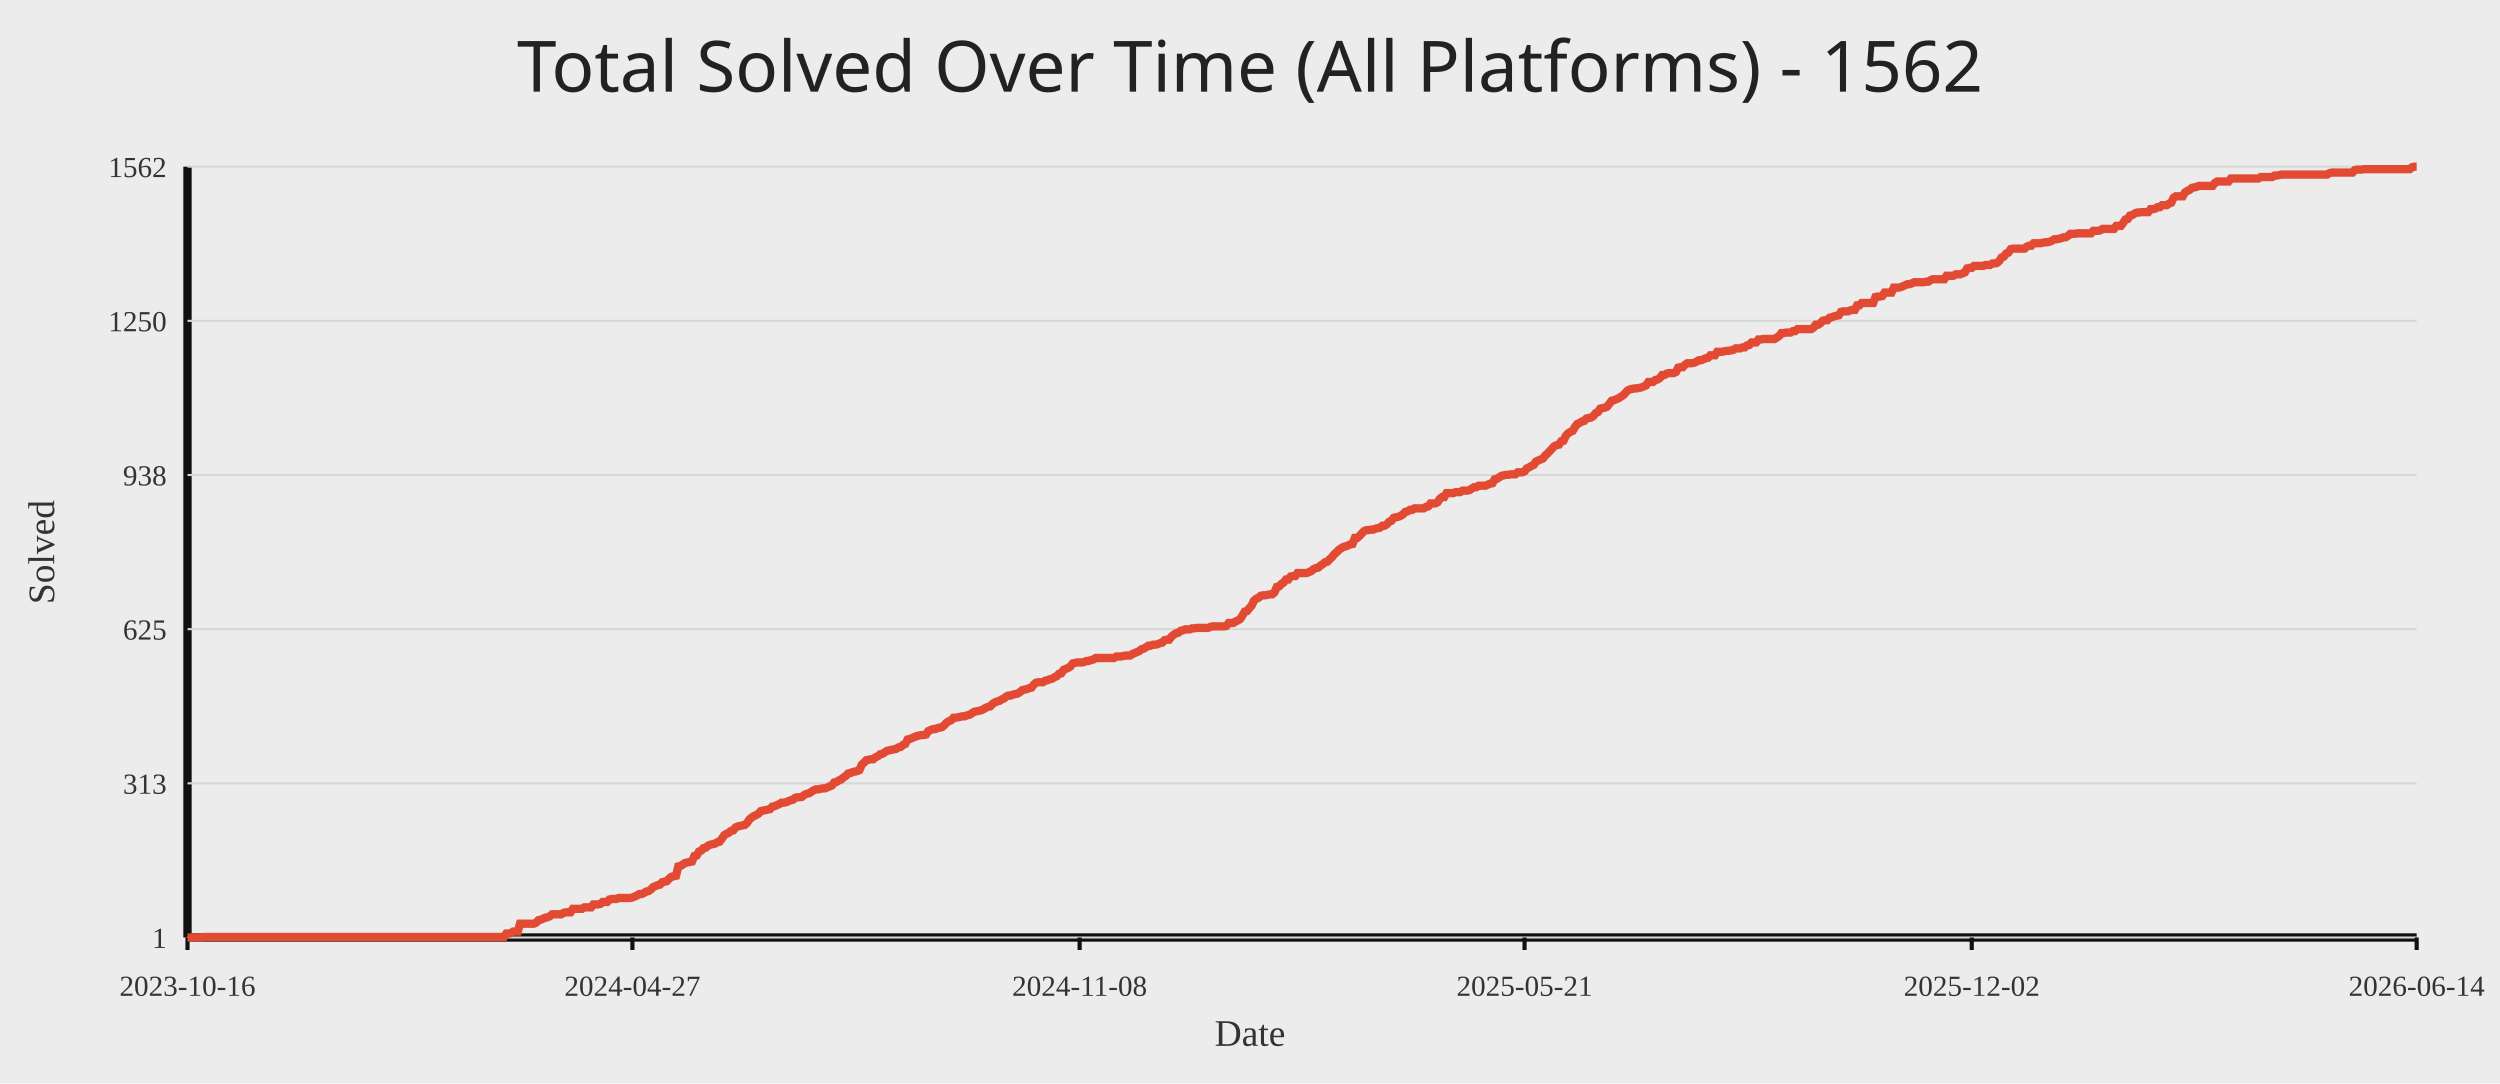
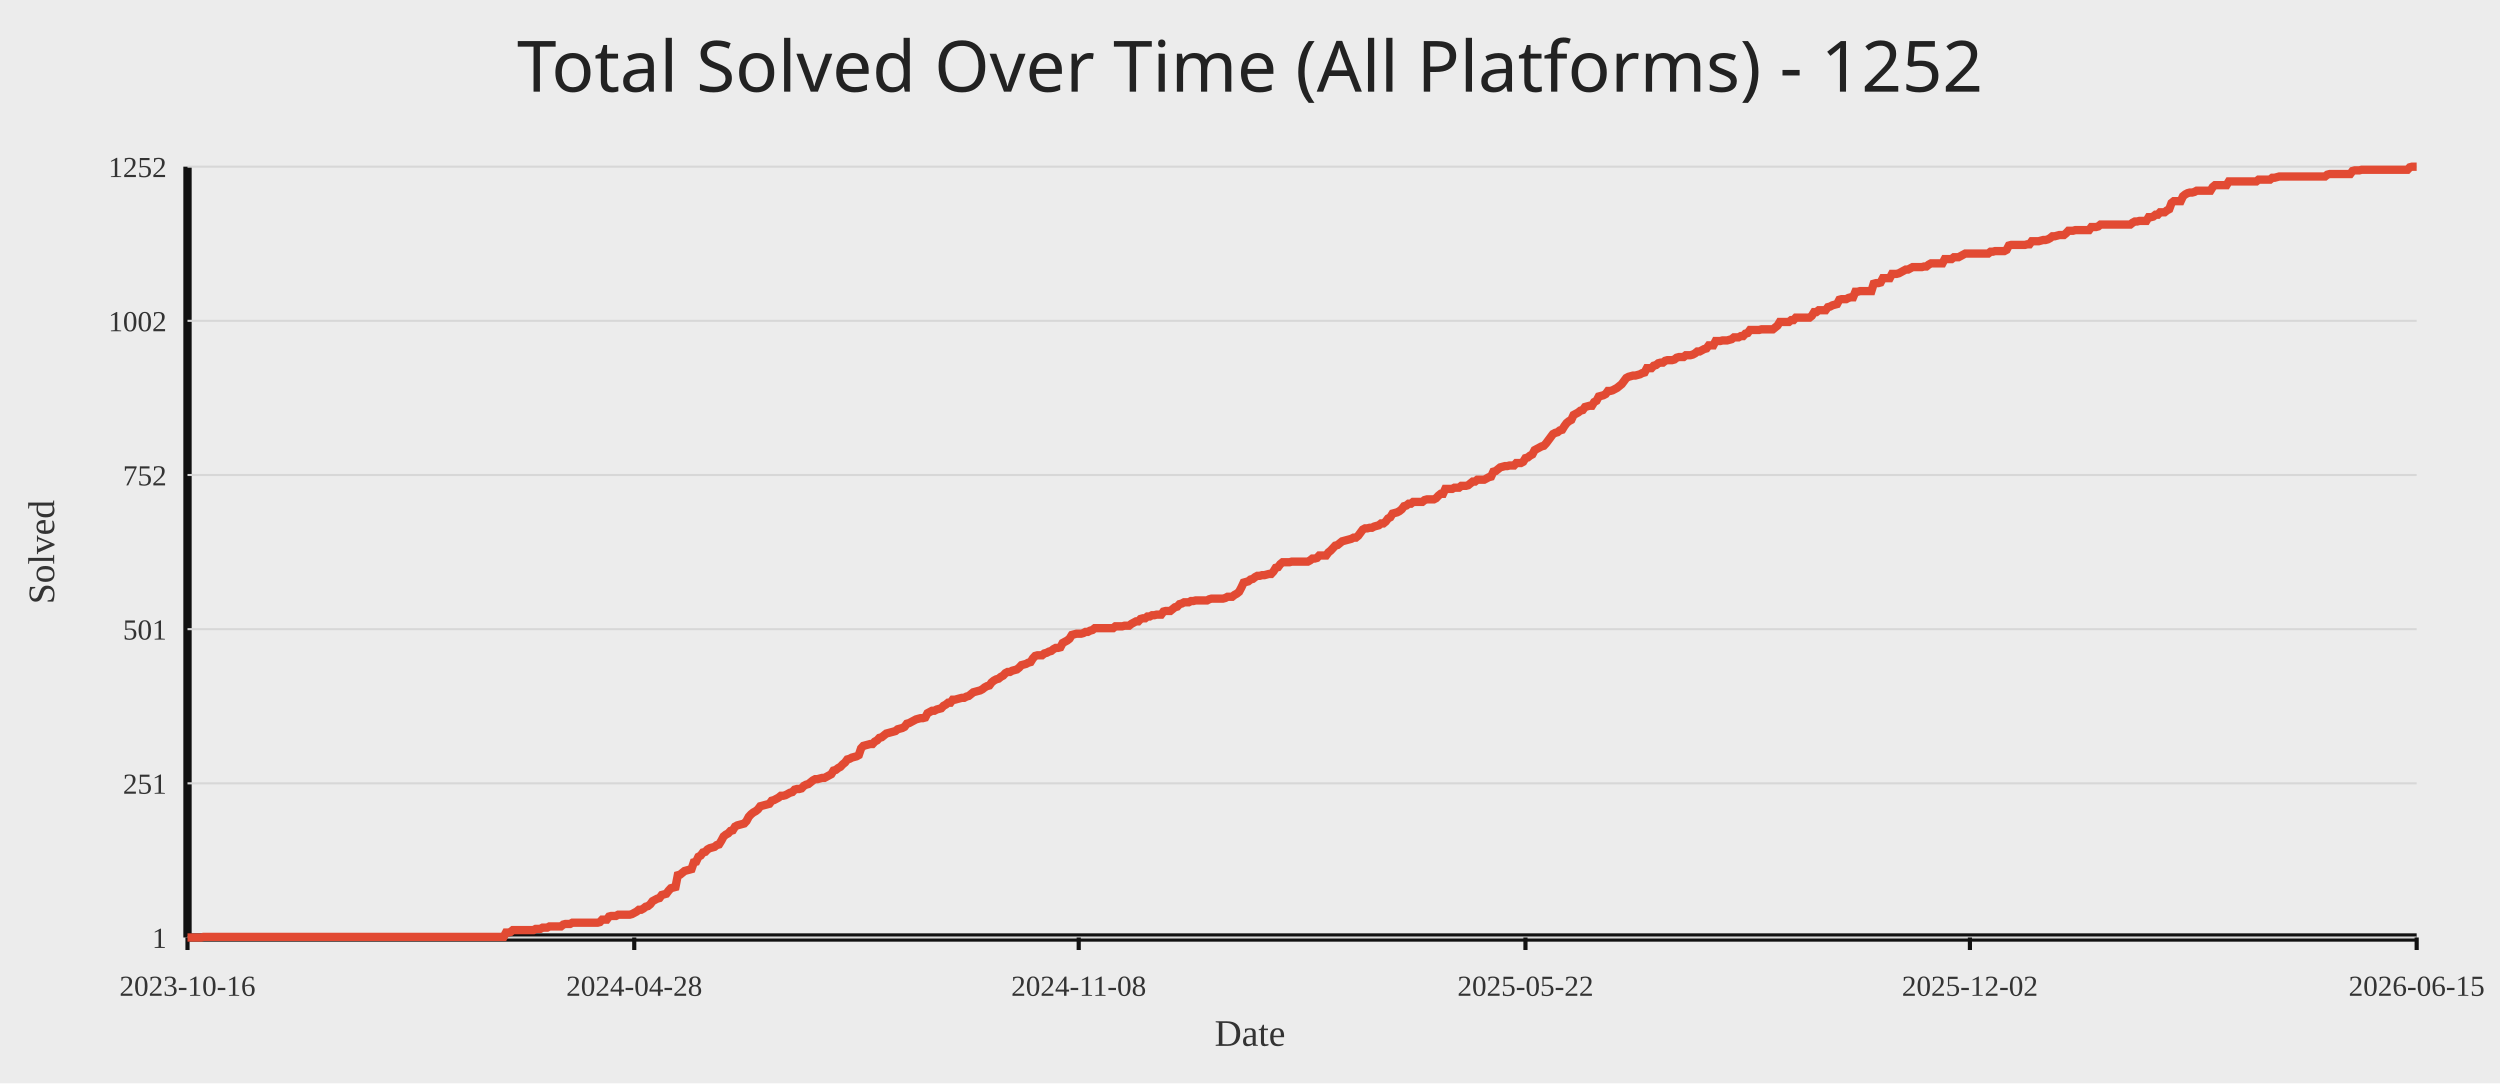
<svg xmlns="http://www.w3.org/2000/svg" width="1200" height="520">
  <rect width="100%" height="100%" fill="#ececec" />
-   <text x="50%" y="44" text-anchor="middle" fill="#222" font-size="34" font-family="Comic Sans MS, Segoe UI">Total Solved Over Time (All Platforms) - 1562</text>
+   <text x="50%" y="44" text-anchor="middle" fill="#222" font-size="34" font-family="Comic Sans MS, Segoe UI">Total Solved Over Time (All Platforms) - 1252</text>
  <line x1="90" y1="450" x2="1160" y2="450" stroke="#111" stroke-width="4" />
  <line x1="90" y1="80" x2="90" y2="450" stroke="#111" stroke-width="4" />
  <line x1="90" y1="450.00" x2="1160" y2="450.00" stroke="#d7d7d7" stroke-width="1" />
  <text x="80" y="455.00" text-anchor="end" fill="#333" font-size="14">1</text>
  <line x1="90" y1="376.00" x2="1160" y2="376.00" stroke="#d7d7d7" stroke-width="1" />
-   <text x="80" y="381.00" text-anchor="end" fill="#333" font-size="14">313</text>
+   <text x="80" y="381.00" text-anchor="end" fill="#333" font-size="14">251</text>
  <line x1="90" y1="302.00" x2="1160" y2="302.00" stroke="#d7d7d7" stroke-width="1" />
-   <text x="80" y="307.00" text-anchor="end" fill="#333" font-size="14">625</text>
+   <text x="80" y="307.00" text-anchor="end" fill="#333" font-size="14">501</text>
  <line x1="90" y1="228.00" x2="1160" y2="228.00" stroke="#d7d7d7" stroke-width="1" />
-   <text x="80" y="233.00" text-anchor="end" fill="#333" font-size="14">938</text>
+   <text x="80" y="233.00" text-anchor="end" fill="#333" font-size="14">752</text>
  <line x1="90" y1="154.00" x2="1160" y2="154.00" stroke="#d7d7d7" stroke-width="1" />
-   <text x="80" y="159.00" text-anchor="end" fill="#333" font-size="14">1250</text>
+   <text x="80" y="159.00" text-anchor="end" fill="#333" font-size="14">1002</text>
  <line x1="90" y1="80.00" x2="1160" y2="80.00" stroke="#d7d7d7" stroke-width="1" />
-   <text x="80" y="85.00" text-anchor="end" fill="#333" font-size="14">1562</text>
+   <text x="80" y="85.00" text-anchor="end" fill="#333" font-size="14">1252</text>
  <line x1="90.00" y1="450" x2="90.00" y2="456" stroke="#111" stroke-width="2" />
  <text x="90.00" y="478" text-anchor="middle" fill="#333" font-size="14">2023-10-16</text>
-   <line x1="303.56" y1="450" x2="303.56" y2="456" stroke="#111" stroke-width="2" />
-   <text x="303.56" y="478" text-anchor="middle" fill="#333" font-size="14">2024-04-27</text>
-   <line x1="518.22" y1="450" x2="518.22" y2="456" stroke="#111" stroke-width="2" />
-   <text x="518.22" y="478" text-anchor="middle" fill="#333" font-size="14">2024-11-08</text>
-   <line x1="731.78" y1="450" x2="731.78" y2="456" stroke="#111" stroke-width="2" />
-   <text x="731.78" y="478" text-anchor="middle" fill="#333" font-size="14">2025-05-21</text>
-   <line x1="946.44" y1="450" x2="946.44" y2="456" stroke="#111" stroke-width="2" />
-   <text x="946.44" y="478" text-anchor="middle" fill="#333" font-size="14">2025-12-02</text>
+   <line x1="304.44" y1="450" x2="304.44" y2="456" stroke="#111" stroke-width="2" />
+   <text x="304.44" y="478" text-anchor="middle" fill="#333" font-size="14">2024-04-28</text>
+   <line x1="517.78" y1="450" x2="517.78" y2="456" stroke="#111" stroke-width="2" />
+   <text x="517.78" y="478" text-anchor="middle" fill="#333" font-size="14">2024-11-08</text>
+   <line x1="732.22" y1="450" x2="732.22" y2="456" stroke="#111" stroke-width="2" />
+   <text x="732.22" y="478" text-anchor="middle" fill="#333" font-size="14">2025-05-22</text>
+   <line x1="945.56" y1="450" x2="945.56" y2="456" stroke="#111" stroke-width="2" />
+   <text x="945.56" y="478" text-anchor="middle" fill="#333" font-size="14">2025-12-02</text>
  <line x1="1160.00" y1="450" x2="1160.00" y2="456" stroke="#111" stroke-width="2" />
-   <text x="1160.00" y="478" text-anchor="middle" fill="#333" font-size="14">2026-06-14</text>
-   <polyline fill="none" stroke="#e24a33" stroke-width="4" points="90.00,450.00 91.10,450.00 92.20,450.00 93.30,450.00 94.40,450.00 95.50,450.00 96.60,450.00 97.71,449.76 98.81,449.76 99.91,449.76 101.01,449.76 102.11,449.76 103.21,449.76 104.31,449.76 105.41,449.76 106.51,449.76 107.61,449.76 108.71,449.76 109.81,449.76 110.92,449.76 112.02,449.76 113.12,449.76 114.22,449.76 115.32,449.76 116.42,449.76 117.52,449.76 118.62,449.76 119.72,449.76 120.82,449.76 121.92,449.76 123.02,449.76 124.13,449.76 125.23,449.76 126.33,449.76 127.43,449.76 128.53,449.76 129.63,449.76 130.73,449.76 131.83,449.76 132.93,449.76 134.03,449.76 135.13,449.76 136.23,449.76 137.34,449.76 138.44,449.76 139.54,449.76 140.64,449.76 141.74,449.76 142.84,449.76 143.94,449.76 145.04,449.76 146.14,449.76 147.24,449.76 148.34,449.76 149.44,449.76 150.55,449.76 151.65,449.76 152.75,449.76 153.85,449.76 154.95,449.76 156.05,449.76 157.15,449.76 158.25,449.76 159.35,449.76 160.45,449.76 161.55,449.76 162.65,449.76 163.76,449.76 164.86,449.76 165.96,449.76 167.06,449.76 168.16,449.76 169.26,449.76 170.36,449.76 171.46,449.76 172.56,449.76 173.66,449.76 174.76,449.76 175.86,449.76 176.97,449.76 178.07,449.76 179.17,449.76 180.27,449.76 181.37,449.76 182.47,449.76 183.57,449.76 184.67,449.76 185.77,449.76 186.87,449.76 187.97,449.76 189.07,449.76 190.17,449.76 191.28,449.76 192.38,449.76 193.48,449.76 194.58,449.76 195.68,449.76 196.78,449.76 197.88,449.76 198.98,449.76 200.08,449.76 201.18,449.76 202.28,449.76 203.38,449.76 204.49,449.76 205.59,449.76 206.69,449.76 207.79,449.76 208.89,449.76 209.99,449.76 211.09,449.76 212.19,449.76 213.29,449.76 214.39,449.76 215.49,449.76 216.59,449.76 217.70,449.76 218.80,449.76 219.90,449.76 221.00,449.76 222.10,449.76 223.20,449.76 224.30,449.76 225.40,449.76 226.50,449.76 227.60,449.76 228.70,449.76 229.80,449.76 230.91,449.76 232.01,449.76 233.11,449.76 234.21,449.76 235.31,449.76 236.41,449.76 237.51,449.76 238.61,449.76 239.71,449.76 240.81,449.76 241.91,449.76 243.01,448.10 244.12,448.10 245.22,447.87 246.32,447.16 247.42,447.16 248.52,447.16 249.62,443.36 250.72,443.36 251.82,443.36 252.92,443.36 254.02,443.36 255.12,443.36 256.22,443.36 257.33,442.89 258.43,441.70 259.53,441.47 260.63,440.99 261.73,440.52 262.83,440.28 263.93,439.81 265.03,438.86 266.13,438.86 267.23,438.86 268.33,438.86 269.43,438.86 270.53,438.15 271.64,437.91 272.74,437.91 273.84,437.91 274.94,436.25 276.04,436.25 277.14,436.25 278.24,436.25 279.34,436.25 280.44,435.54 281.54,435.54 282.64,435.54 283.74,435.54 284.85,434.12 285.95,434.12 287.05,434.12 288.15,433.88 289.25,432.93 290.35,432.93 291.45,432.93 292.55,431.75 293.65,431.51 294.75,431.51 295.85,431.51 296.95,431.04 298.06,431.04 299.16,431.04 300.26,431.04 301.36,431.04 302.46,431.04 303.56,430.80 304.66,430.33 305.76,429.85 306.86,429.14 307.96,429.14 309.06,428.67 310.16,427.96 311.27,427.72 312.37,427.01 313.47,425.82 314.57,425.35 315.67,424.88 316.77,424.64 317.87,423.45 318.97,423.22 320.07,422.98 321.17,421.79 322.27,420.85 323.37,420.61 324.48,420.37 325.58,415.87 326.68,415.63 327.78,414.92 328.88,414.21 329.98,413.97 331.08,413.73 332.18,413.50 333.28,410.89 334.38,410.65 335.48,408.76 336.58,408.28 337.69,407.10 338.79,406.86 339.89,405.91 340.99,405.44 342.09,405.20 343.19,404.96 344.29,404.25 345.39,404.02 346.49,402.59 347.59,400.94 348.69,400.22 349.79,399.75 350.90,398.80 352.00,398.57 353.10,397.14 354.20,396.67 355.30,396.43 356.40,396.19 357.50,395.96 358.60,395.01 359.70,393.35 360.80,392.40 361.90,391.69 363.00,391.22 364.10,390.51 365.21,389.32 366.31,389.08 367.41,388.85 368.51,388.61 369.61,388.37 370.71,387.19 371.81,386.95 372.91,386.48 374.01,386.00 375.11,385.29 376.21,385.29 377.31,385.05 378.42,384.58 379.52,384.11 380.62,383.87 381.72,382.92 382.82,382.68 383.92,382.68 385.02,382.45 386.12,381.50 387.22,381.02 388.32,380.79 389.42,380.08 390.52,379.37 391.63,378.89 392.73,378.89 393.83,378.65 394.93,378.42 396.03,378.42 397.13,377.94 398.23,377.47 399.33,377.00 400.43,375.57 401.53,375.34 402.63,374.63 403.73,374.15 404.84,373.20 405.94,372.49 407.04,371.31 408.14,371.07 409.24,370.60 410.34,370.36 411.44,370.12 412.54,369.65 413.64,367.04 414.74,366.09 415.84,364.91 416.94,364.67 418.05,364.43 419.15,364.43 420.25,363.48 421.35,363.01 422.45,362.06 423.55,361.83 424.65,361.11 425.75,360.40 426.85,360.17 427.95,359.93 429.05,359.69 430.15,359.46 431.26,358.74 432.36,358.51 433.46,357.56 434.56,357.09 435.66,354.95 436.76,354.71 437.86,354.24 438.96,353.77 440.06,353.29 441.16,353.06 442.26,352.82 443.36,352.82 444.47,352.58 445.57,350.92 446.67,350.45 447.77,349.97 448.87,349.97 449.97,349.50 451.07,349.26 452.17,349.03 453.27,348.08 454.37,346.89 455.47,346.18 456.57,345.71 457.67,344.52 458.78,344.52 459.88,344.29 460.98,344.05 462.08,343.81 463.18,343.81 464.28,343.34 465.38,343.10 466.48,342.39 467.58,341.68 468.68,341.44 469.78,341.20 470.88,340.97 471.99,340.49 473.09,339.78 474.19,339.31 475.29,339.07 476.39,337.89 477.49,337.17 478.59,336.70 479.69,336.46 480.79,335.75 481.89,335.28 482.99,334.33 484.09,333.86 485.20,333.86 486.30,333.38 487.40,333.15 488.50,332.91 489.60,332.20 490.70,331.25 491.80,331.01 492.90,330.78 494.00,330.30 495.10,330.06 496.20,328.64 497.30,327.69 498.41,327.46 499.51,327.46 500.61,327.46 501.71,326.75 502.81,326.51 503.91,326.03 505.01,325.80 506.11,325.09 507.21,324.61 508.31,323.43 509.41,323.19 510.51,321.53 511.62,321.06 512.72,320.58 513.82,319.87 514.92,318.45 516.02,318.21 517.12,317.98 518.22,317.98 519.32,317.98 520.42,317.74 521.52,317.26 522.62,317.26 523.72,316.79 524.83,316.55 525.93,315.84 527.03,315.84 528.13,315.84 529.23,315.84 530.33,315.84 531.43,315.84 532.53,315.84 533.63,315.84 534.73,315.84 535.83,315.13 536.93,315.13 538.03,315.13 539.14,314.89 540.24,314.66 541.34,314.66 542.44,314.66 543.54,313.95 544.64,313.47 545.74,313.00 546.84,312.52 547.94,311.58 549.04,311.34 550.14,310.63 551.24,309.92 552.35,309.92 553.45,309.44 554.55,309.44 555.65,309.21 556.75,308.73 557.85,308.49 558.95,307.31 560.05,307.07 561.15,307.07 562.25,305.65 563.35,304.70 564.45,303.99 565.56,303.75 566.66,302.81 567.76,302.57 568.86,302.09 569.96,302.09 571.06,302.09 572.16,301.62 573.26,301.62 574.36,301.38 575.46,301.38 576.56,301.38 577.66,301.38 578.77,301.38 579.87,301.38 580.97,300.91 582.07,300.67 583.17,300.67 584.27,300.67 585.37,300.67 586.47,300.67 587.57,300.67 588.67,300.44 589.77,299.01 590.87,299.01 591.98,299.01 593.08,298.30 594.18,297.83 595.28,297.12 596.38,295.46 597.48,293.56 598.58,293.32 599.68,291.90 600.78,290.72 601.88,288.35 602.98,287.40 604.08,286.93 605.19,285.98 606.29,285.74 607.39,285.74 608.49,285.50 609.59,285.27 610.69,285.27 611.79,284.32 612.89,281.71 613.99,281.47 615.09,280.29 616.19,279.58 617.29,278.16 618.40,278.16 619.50,276.73 620.60,276.50 621.70,276.50 622.80,275.07 623.90,275.07 625.00,275.07 626.10,275.07 627.20,275.07 628.30,274.60 629.40,274.13 630.50,273.18 631.60,272.70 632.71,272.47 633.81,271.52 634.91,270.81 636.01,269.86 637.11,269.62 638.21,268.44 639.31,267.49 640.41,266.07 641.51,265.12 642.61,263.93 643.71,263.22 644.81,262.51 645.92,262.27 647.02,261.80 648.12,261.33 649.22,261.09 650.32,258.24 651.42,258.24 652.52,257.30 653.62,256.11 654.72,254.93 655.82,254.45 656.92,254.45 658.02,254.22 659.13,254.22 660.23,253.74 661.33,253.50 662.43,253.27 663.53,252.32 664.63,252.32 665.73,251.61 666.83,250.42 667.93,249.95 669.03,248.53 670.13,248.29 671.23,248.05 672.34,247.58 673.44,246.87 674.54,245.68 675.64,245.45 676.74,244.73 677.84,244.73 678.94,244.02 680.04,244.02 681.14,244.02 682.24,244.02 683.34,244.02 684.44,243.31 685.55,243.07 686.65,241.65 687.75,241.65 688.85,241.65 689.95,241.18 691.05,239.52 692.15,238.57 693.25,238.57 694.35,236.68 695.45,236.68 696.55,236.68 697.65,236.68 698.76,236.20 699.86,236.20 700.96,236.20 702.06,235.49 703.16,235.49 704.26,235.49 705.36,235.25 706.46,234.54 707.56,233.83 708.66,233.83 709.76,233.12 710.86,233.12 711.97,233.12 713.07,233.12 714.17,232.65 715.27,232.17 716.37,231.93 717.47,230.04 718.57,229.80 719.67,229.09 720.77,228.38 721.87,228.14 722.97,227.91 724.07,227.91 725.17,227.67 726.28,227.67 727.38,227.67 728.48,226.72 729.58,226.72 730.68,226.72 731.78,226.25 732.88,224.82 733.98,224.35 735.08,223.64 736.18,223.16 737.28,221.51 738.38,221.03 739.49,220.56 740.59,220.08 741.69,218.66 742.79,217.71 743.89,216.53 744.99,215.34 746.09,214.16 747.19,213.68 748.29,213.45 749.39,211.79 750.49,211.55 751.59,209.18 752.70,207.99 753.80,207.28 754.90,206.81 756.00,204.91 757.10,203.49 758.20,203.02 759.30,202.31 760.40,202.07 761.50,200.88 762.60,200.65 763.70,200.41 764.80,199.70 765.91,198.28 767.01,197.80 768.11,196.14 769.21,195.91 770.31,195.67 771.41,195.20 772.51,193.77 773.61,192.35 774.71,192.11 775.81,191.64 776.91,191.17 778.01,190.45 779.12,189.74 780.22,188.56 781.32,187.37 782.42,186.90 783.52,186.66 784.62,186.43 785.72,186.43 786.82,186.19 787.92,185.95 789.02,185.48 790.12,185.00 791.22,183.34 792.33,183.34 793.43,183.34 794.53,182.40 795.63,182.16 796.73,181.45 797.83,180.03 798.93,180.03 800.03,179.31 801.13,179.08 802.23,179.08 803.33,179.08 804.43,178.60 805.53,176.47 806.64,176.23 807.74,176.23 808.84,175.05 809.94,174.34 811.04,174.34 812.14,174.34 813.24,174.10 814.34,173.63 815.44,172.91 816.54,172.91 817.64,172.44 818.74,171.97 819.85,171.73 820.95,170.54 822.05,170.54 823.15,170.54 824.25,168.89 825.35,168.89 826.45,168.89 827.55,168.65 828.65,168.41 829.75,168.41 830.85,168.17 831.95,167.94 833.06,167.23 834.16,167.23 835.26,167.23 836.36,166.75 837.46,166.75 838.56,165.80 839.66,165.57 840.76,164.38 841.86,164.38 842.96,164.38 844.06,162.96 845.16,162.96 846.27,162.72 847.37,162.72 848.47,162.72 849.57,162.72 850.67,162.72 851.77,162.72 852.87,162.01 853.97,161.30 855.07,159.88 856.17,159.88 857.27,159.64 858.37,159.64 859.48,159.64 860.58,158.93 861.68,158.93 862.78,157.98 863.88,157.98 864.98,157.98 866.08,157.98 867.18,157.98 868.28,157.98 869.38,157.98 870.48,157.27 871.58,155.85 872.69,155.85 873.79,155.14 874.89,153.95 875.99,153.72 877.09,153.72 878.19,152.53 879.29,152.29 880.39,151.82 881.49,151.58 882.59,151.35 883.69,149.69 884.79,149.45 885.90,149.45 887.00,149.45 888.10,148.98 889.20,148.74 890.30,148.74 891.40,146.60 892.50,146.60 893.60,145.42 894.70,145.42 895.80,145.42 896.90,145.42 898.00,145.42 899.10,145.42 900.21,142.58 901.31,142.34 902.41,142.34 903.51,142.10 904.61,140.44 905.71,140.44 906.81,140.44 907.91,140.44 909.01,138.07 910.11,138.07 911.21,138.07 912.31,137.83 913.42,137.36 914.52,136.89 915.62,136.41 916.72,136.41 917.82,135.94 918.92,135.46 920.02,135.46 921.12,135.46 922.22,135.46 923.32,135.46 924.42,135.23 925.52,135.23 926.63,134.52 927.73,134.04 928.83,134.04 929.93,134.04 931.03,134.04 932.13,134.04 933.23,134.04 934.33,132.38 935.43,132.38 936.53,132.38 937.63,132.38 938.73,131.67 939.84,131.67 940.94,131.67 942.04,131.20 943.14,130.72 944.24,128.83 945.34,128.59 946.44,128.59 947.54,127.64 948.64,127.64 949.74,127.64 950.84,127.64 951.94,127.64 953.05,127.17 954.15,127.17 955.25,127.17 956.35,126.46 957.45,126.46 958.55,126.22 959.65,125.27 960.75,123.61 961.85,123.14 962.95,121.72 964.05,121.24 965.15,119.58 966.26,119.35 967.36,119.35 968.46,119.35 969.56,119.35 970.66,119.35 971.76,119.35 972.86,118.40 973.96,117.92 975.06,117.92 976.16,116.74 977.26,116.74 978.36,116.74 979.47,116.74 980.57,116.50 981.67,116.27 982.77,116.27 983.87,116.03 984.97,115.55 986.07,114.84 987.17,114.84 988.27,114.61 989.37,114.37 990.47,113.89 991.57,113.89 992.67,113.18 993.78,112.24 994.88,112.24 995.98,112.24 997.08,112.00 998.18,112.00 999.28,112.00 1000.38,112.00 1001.48,112.00 1002.58,112.00 1003.68,112.00 1004.78,110.81 1005.88,110.81 1006.99,110.81 1008.09,110.58 1009.19,109.87 1010.29,109.87 1011.39,109.87 1012.49,109.87 1013.59,109.87 1014.69,109.87 1015.79,108.44 1016.89,108.44 1017.99,108.44 1019.09,107.02 1020.20,105.36 1021.30,105.12 1022.40,103.47 1023.50,103.23 1024.60,102.52 1025.70,102.04 1026.80,102.04 1027.90,101.81 1029.00,101.81 1030.10,101.81 1031.20,101.81 1032.30,100.38 1033.41,100.38 1034.51,100.15 1035.61,99.44 1036.71,99.44 1037.81,98.49 1038.91,98.49 1040.01,98.49 1041.11,97.78 1042.21,97.30 1043.31,94.93 1044.41,94.22 1045.51,94.22 1046.62,94.22 1047.72,94.22 1048.82,92.33 1049.92,91.61 1051.02,91.14 1052.12,90.19 1053.22,89.96 1054.32,89.72 1055.42,89.24 1056.52,89.24 1057.62,89.24 1058.72,89.24 1059.83,89.24 1060.93,89.24 1062.03,89.24 1063.13,87.82 1064.23,87.11 1065.33,87.11 1066.43,87.11 1067.53,87.11 1068.63,87.11 1069.73,87.11 1070.83,85.69 1071.93,85.69 1073.03,85.69 1074.14,85.69 1075.24,85.69 1076.34,85.69 1077.44,85.69 1078.54,85.69 1079.64,85.69 1080.74,85.69 1081.84,85.69 1082.94,85.69 1084.04,85.69 1085.14,84.98 1086.24,84.98 1087.35,84.98 1088.45,84.98 1089.55,84.98 1090.65,84.98 1091.75,84.27 1092.85,84.27 1093.95,84.03 1095.05,83.79 1096.15,83.79 1097.25,83.79 1098.35,83.79 1099.45,83.79 1100.56,83.79 1101.66,83.79 1102.76,83.79 1103.86,83.79 1104.96,83.79 1106.06,83.79 1107.16,83.79 1108.26,83.79 1109.36,83.79 1110.46,83.79 1111.56,83.79 1112.66,83.79 1113.77,83.79 1114.87,83.79 1115.97,83.79 1117.07,83.79 1118.17,83.08 1119.27,82.84 1120.37,82.84 1121.47,82.84 1122.57,82.84 1123.67,82.84 1124.77,82.84 1125.87,82.84 1126.98,82.84 1128.08,82.84 1129.18,82.84 1130.28,81.66 1131.38,81.42 1132.48,81.42 1133.58,81.42 1134.68,81.19 1135.78,81.19 1136.88,81.19 1137.98,81.19 1139.08,81.19 1140.19,81.19 1141.29,81.19 1142.39,81.19 1143.49,81.19 1144.59,81.19 1145.69,81.19 1146.79,81.19 1147.89,81.19 1148.99,81.19 1150.09,81.19 1151.19,81.19 1152.29,81.19 1153.40,81.19 1154.50,81.19 1155.60,81.19 1156.70,81.19 1157.80,80.24 1158.90,80.00 1160.00,80.00" />
+   <text x="1160.00" y="478" text-anchor="middle" fill="#333" font-size="14">2026-06-15</text>
+   <polyline fill="none" stroke="#e24a33" stroke-width="4" points="90.00,450.00 91.10,450.00 92.20,450.00 93.30,450.00 94.40,450.00 95.50,450.00 96.60,450.00 97.70,449.70 98.80,449.70 99.90,449.70 101.00,449.70 102.10,449.70 103.20,449.70 104.30,449.70 105.40,449.70 106.50,449.70 107.60,449.70 108.69,449.70 109.79,449.70 110.89,449.70 111.99,449.70 113.09,449.70 114.19,449.70 115.29,449.70 116.39,449.70 117.49,449.70 118.59,449.70 119.69,449.70 120.79,449.70 121.89,449.70 122.99,449.70 124.09,449.70 125.19,449.70 126.29,449.70 127.39,449.70 128.49,449.70 129.59,449.70 130.69,449.70 131.79,449.70 132.89,449.70 133.99,449.70 135.09,449.70 136.19,449.70 137.29,449.70 138.39,449.70 139.49,449.70 140.59,449.70 141.69,449.70 142.79,449.70 143.88,449.70 144.98,449.70 146.08,449.70 147.18,449.70 148.28,449.70 149.38,449.70 150.48,449.70 151.58,449.70 152.68,449.70 153.78,449.70 154.88,449.70 155.98,449.70 157.08,449.70 158.18,449.70 159.28,449.70 160.38,449.70 161.48,449.70 162.58,449.70 163.68,449.70 164.78,449.70 165.88,449.70 166.98,449.70 168.08,449.70 169.18,449.70 170.28,449.70 171.38,449.70 172.48,449.70 173.58,449.70 174.68,449.70 175.78,449.70 176.88,449.70 177.98,449.70 179.08,449.70 180.17,449.70 181.27,449.70 182.37,449.70 183.47,449.70 184.57,449.70 185.67,449.70 186.77,449.70 187.87,449.70 188.97,449.70 190.07,449.70 191.17,449.70 192.27,449.70 193.37,449.70 194.47,449.70 195.57,449.70 196.67,449.70 197.77,449.70 198.87,449.70 199.97,449.70 201.07,449.70 202.17,449.70 203.27,449.70 204.37,449.70 205.47,449.70 206.57,449.70 207.67,449.70 208.77,449.70 209.87,449.70 210.97,449.70 212.07,449.70 213.17,449.70 214.27,449.70 215.36,449.70 216.46,449.70 217.56,449.70 218.66,449.70 219.76,449.70 220.86,449.70 221.96,449.70 223.06,449.70 224.16,449.70 225.26,449.70 226.36,449.70 227.46,449.70 228.56,449.70 229.66,449.70 230.76,449.70 231.86,449.70 232.96,449.70 234.06,449.70 235.16,449.70 236.26,449.70 237.36,449.70 238.46,449.70 239.56,449.70 240.66,449.70 241.76,449.70 242.86,447.63 243.96,447.63 245.06,447.34 246.16,446.45 247.26,446.45 248.36,446.45 249.46,446.45 250.55,446.45 251.65,446.45 252.75,446.45 253.85,446.45 254.95,446.45 256.05,446.45 257.15,445.86 258.25,445.86 259.35,445.86 260.45,445.27 261.55,445.27 262.65,445.27 263.75,444.68 264.85,444.68 265.95,444.68 267.05,444.68 268.15,444.68 269.25,444.68 270.35,443.79 271.45,443.49 272.55,443.49 273.65,443.49 274.75,442.90 275.85,442.90 276.95,442.90 278.05,442.90 279.15,442.90 280.25,442.90 281.35,442.90 282.45,442.90 283.55,442.90 284.65,442.90 285.75,442.90 286.84,442.90 287.94,442.61 289.04,441.42 290.14,441.42 291.24,441.42 292.34,439.94 293.44,439.65 294.54,439.65 295.64,439.65 296.74,439.06 297.84,439.06 298.94,439.06 300.04,439.06 301.14,439.06 302.24,439.06 303.34,438.76 304.44,438.17 305.54,437.58 306.64,436.69 307.74,436.69 308.84,436.10 309.94,435.21 311.04,434.92 312.14,434.03 313.24,432.55 314.34,431.96 315.44,431.37 316.54,431.07 317.64,429.59 318.74,429.30 319.84,429.00 320.94,427.52 322.03,426.34 323.13,426.04 324.23,425.75 325.33,420.13 326.43,419.83 327.53,418.94 328.63,418.06 329.73,417.76 330.83,417.47 331.93,417.17 333.03,413.92 334.13,413.62 335.23,411.25 336.33,410.66 337.43,409.18 338.53,408.89 339.63,407.71 340.73,407.11 341.83,406.82 342.93,406.52 344.03,405.64 345.13,405.34 346.23,403.57 347.33,401.49 348.43,400.61 349.53,400.02 350.63,398.83 351.73,398.54 352.83,396.76 353.93,396.17 355.03,395.88 356.13,395.58 357.23,395.28 358.32,394.10 359.42,392.03 360.52,390.85 361.62,389.96 362.72,389.37 363.82,388.48 364.92,387.00 366.02,386.71 367.12,386.41 368.22,386.12 369.32,385.82 370.42,384.34 371.52,384.04 372.62,383.45 373.72,382.86 374.82,381.97 375.92,381.97 377.02,381.68 378.12,381.09 379.22,380.50 380.32,380.20 381.42,379.02 382.52,378.72 383.62,378.72 384.72,378.43 385.82,377.24 386.92,376.65 388.02,376.35 389.12,375.47 390.22,374.58 391.32,373.99 392.42,373.99 393.51,373.69 394.61,373.40 395.71,373.40 396.81,372.81 397.91,372.21 399.01,371.62 400.11,369.85 401.21,369.55 402.31,368.67 403.41,368.07 404.51,366.89 405.61,366.00 406.71,364.52 407.81,364.23 408.91,363.64 410.01,363.34 411.11,363.05 412.21,362.45 413.31,359.20 414.41,358.02 415.51,357.72 416.61,357.43 417.71,357.13 418.81,357.13 419.91,355.95 421.01,355.36 422.11,354.17 423.21,353.88 424.31,352.99 425.41,352.10 426.51,351.81 427.61,351.51 428.71,351.22 429.80,350.92 430.90,350.03 432.00,349.74 433.10,349.44 434.20,348.85 435.30,347.37 436.40,347.07 437.50,346.48 438.60,345.89 439.70,345.30 440.80,345.00 441.90,344.71 443.00,344.71 444.10,344.41 445.20,342.34 446.30,341.75 447.40,341.16 448.50,341.16 449.60,340.57 450.70,340.27 451.80,339.98 452.90,338.79 454.00,338.20 455.10,337.31 456.20,337.31 457.30,335.84 458.40,335.84 459.50,335.54 460.60,335.24 461.70,334.95 462.80,334.95 463.90,334.36 464.99,334.06 466.09,333.17 467.19,332.29 468.29,331.99 469.39,331.69 470.49,331.40 471.59,330.81 472.69,329.92 473.79,329.33 474.89,329.03 475.99,327.55 477.09,326.67 478.19,326.08 479.29,325.78 480.39,324.89 481.49,324.30 482.59,323.12 483.69,322.53 484.79,322.53 485.89,321.93 486.99,321.64 488.09,321.34 489.19,320.46 490.29,319.27 491.39,318.98 492.49,318.68 493.59,318.09 494.69,317.79 495.79,316.02 496.89,314.84 497.99,314.54 499.09,314.54 500.18,314.54 501.28,313.65 502.38,313.36 503.48,312.77 504.58,312.47 505.68,311.58 506.78,310.99 507.88,310.99 508.98,310.70 510.08,308.63 511.18,308.03 512.28,307.44 513.38,306.55 514.48,304.78 515.58,304.48 516.68,304.19 517.78,304.19 518.88,304.19 519.98,303.89 521.08,303.30 522.18,303.30 523.28,302.71 524.38,302.41 525.48,301.53 526.58,301.53 527.68,301.53 528.78,301.53 529.88,301.53 530.98,301.53 532.08,301.53 533.18,301.53 534.28,301.53 535.38,300.64 536.47,300.64 537.57,300.64 538.67,300.64 539.77,300.34 540.87,300.34 541.97,300.34 543.07,299.46 544.17,298.86 545.27,298.27 546.37,298.27 547.47,297.09 548.57,296.79 549.67,296.79 550.77,295.91 551.87,295.91 552.97,295.32 554.07,295.32 555.17,295.02 556.27,295.02 557.37,295.02 558.47,293.54 559.57,293.25 560.67,293.25 561.77,293.25 562.87,292.36 563.97,291.47 565.07,291.18 566.17,289.99 567.27,289.70 568.37,289.10 569.47,289.10 570.57,289.10 571.66,288.51 572.76,288.51 573.86,288.22 574.96,288.22 576.06,288.22 577.16,288.22 578.26,288.22 579.36,288.22 580.46,287.63 581.56,287.33 582.66,287.33 583.76,287.33 584.86,287.33 585.96,287.33 587.06,287.33 588.16,287.03 589.26,286.44 590.36,286.44 591.46,286.44 592.56,285.56 593.66,284.96 594.76,284.08 595.86,282.01 596.96,279.64 598.06,279.34 599.16,279.05 600.26,278.16 601.36,277.87 602.46,276.98 603.56,276.39 604.66,276.39 605.76,276.09 606.86,276.09 607.95,275.80 609.05,275.50 610.15,275.50 611.25,274.32 612.35,272.54 613.45,272.25 614.55,270.77 615.65,269.88 616.75,269.88 617.85,269.88 618.95,269.88 620.05,269.58 621.15,269.58 622.25,269.58 623.35,269.58 624.45,269.58 625.55,269.58 626.65,269.58 627.75,269.58 628.85,268.99 629.95,268.11 631.05,268.11 632.15,267.81 633.25,266.63 634.35,266.63 635.45,266.63 636.55,266.63 637.65,265.15 638.75,264.26 639.85,263.08 640.95,261.89 642.05,261.60 643.14,260.71 644.24,259.82 645.34,259.53 646.44,259.23 647.54,258.94 648.64,258.64 649.74,258.05 650.84,258.05 651.94,257.16 653.04,255.68 654.14,254.20 655.24,253.61 656.34,253.61 657.44,253.32 658.54,253.32 659.64,252.73 660.74,252.43 661.84,252.13 662.94,251.25 664.04,251.25 665.14,250.36 666.24,248.88 667.34,248.29 668.44,246.51 669.54,246.22 670.64,245.92 671.74,245.33 672.84,244.44 673.94,242.97 675.04,242.67 676.14,241.78 677.24,241.78 678.34,240.90 679.43,240.90 680.53,240.90 681.63,240.90 682.73,240.90 683.83,240.01 684.93,239.71 686.03,239.71 687.13,239.71 688.23,239.71 689.33,239.12 690.43,237.94 691.53,237.05 692.63,237.05 693.73,234.68 694.83,234.68 695.93,234.68 697.03,234.68 698.13,234.09 699.23,234.09 700.33,234.09 701.43,233.21 702.53,233.21 703.63,233.21 704.73,232.91 705.83,232.02 706.93,231.14 708.03,231.14 709.13,230.25 710.23,230.25 711.33,230.25 712.43,230.25 713.53,229.66 714.62,229.06 715.72,228.77 716.82,226.40 717.92,226.11 719.02,225.22 720.12,224.33 721.22,224.04 722.32,223.74 723.42,223.74 724.52,223.45 725.62,223.45 726.72,223.45 727.82,222.26 728.92,222.26 730.02,222.26 731.12,221.67 732.22,219.90 733.32,219.60 734.42,218.71 735.52,218.12 736.62,216.05 737.72,215.46 738.82,214.87 739.92,214.28 741.02,213.98 742.12,212.80 743.22,211.32 744.32,209.84 745.42,208.36 746.52,207.77 747.62,207.47 748.72,206.59 749.82,206.29 750.91,204.52 752.01,203.04 753.11,202.15 754.21,201.56 755.31,199.19 756.41,198.60 757.51,198.01 758.61,197.12 759.71,196.83 760.81,195.35 761.91,195.05 763.01,194.76 764.11,194.76 765.21,192.98 766.31,192.39 767.41,190.32 768.51,190.02 769.61,189.73 770.71,189.14 771.81,187.66 772.91,187.66 774.01,187.36 775.11,186.77 776.21,186.18 777.31,185.29 778.41,184.40 779.51,182.93 780.61,181.45 781.71,180.86 782.81,180.56 783.91,180.26 785.01,180.26 786.10,179.97 787.20,179.67 788.30,179.08 789.40,178.78 790.50,176.71 791.60,176.71 792.70,176.71 793.80,175.53 794.90,175.24 796.00,174.35 797.10,174.05 798.20,174.05 799.30,173.17 800.40,172.87 801.50,172.87 802.60,172.87 803.70,172.57 804.80,171.69 805.90,171.39 807.00,171.39 808.10,171.39 809.20,170.50 810.30,170.50 811.40,170.50 812.50,170.21 813.60,169.62 814.70,168.73 815.80,168.73 816.90,168.14 818.00,167.55 819.10,167.25 820.20,165.77 821.29,165.77 822.39,165.77 823.49,163.70 824.59,163.70 825.69,163.70 826.79,163.41 827.89,163.41 828.99,163.41 830.09,163.11 831.19,162.81 832.29,161.93 833.39,161.93 834.49,161.93 835.59,161.33 836.69,161.33 837.79,160.15 838.89,159.86 839.99,158.38 841.09,158.38 842.19,158.38 843.29,158.38 844.39,158.38 845.49,158.08 846.59,158.08 847.69,158.08 848.79,158.08 849.89,158.08 850.99,158.08 852.09,157.19 853.19,156.31 854.29,154.53 855.39,154.53 856.49,154.53 857.58,154.53 858.68,154.53 859.78,153.65 860.88,153.65 861.98,152.46 863.08,152.46 864.18,152.46 865.28,152.46 866.38,152.46 867.48,152.46 868.58,152.46 869.68,151.57 870.78,149.80 871.88,149.80 872.98,148.91 874.08,148.91 875.18,148.91 876.28,148.91 877.38,147.43 878.48,147.14 879.58,146.55 880.68,146.25 881.78,145.96 882.88,143.88 883.98,143.59 885.08,143.59 886.18,143.59 887.28,143.00 888.38,142.70 889.48,142.70 890.58,140.04 891.68,140.04 892.77,139.74 893.87,139.74 894.97,139.74 896.07,139.74 897.17,139.74 898.27,139.74 899.37,136.20 900.47,135.90 901.57,135.90 902.67,135.60 903.77,133.53 904.87,133.53 905.97,133.53 907.07,133.53 908.17,131.46 909.27,131.46 910.37,131.46 911.47,131.17 912.57,130.58 913.67,129.98 914.77,129.39 915.87,129.39 916.97,128.80 918.07,128.21 919.17,128.21 920.27,128.21 921.37,128.21 922.47,128.21 923.57,127.91 924.67,127.91 925.77,127.03 926.87,126.43 927.97,126.43 929.06,126.43 930.16,126.43 931.26,126.43 932.36,126.43 933.46,124.36 934.56,124.36 935.66,124.36 936.76,124.36 937.86,123.48 938.96,123.48 940.06,123.48 941.16,122.89 942.26,122.29 943.36,121.70 944.46,121.70 945.56,121.70 946.66,121.70 947.76,121.70 948.86,121.70 949.96,121.70 951.06,121.70 952.16,121.70 953.26,121.70 954.36,121.70 955.46,120.82 956.56,120.82 957.66,120.52 958.76,120.52 959.86,120.52 960.96,120.52 962.06,120.52 963.16,119.93 964.25,117.86 965.35,117.56 966.45,117.56 967.55,117.56 968.65,117.56 969.75,117.56 970.85,117.56 971.95,117.56 973.05,117.27 974.15,117.27 975.25,115.79 976.35,115.79 977.45,115.79 978.55,115.79 979.65,115.49 980.75,115.20 981.85,115.20 982.95,114.90 984.05,114.31 985.15,113.42 986.25,113.42 987.35,113.13 988.45,112.83 989.55,112.83 990.65,112.83 991.75,111.94 992.85,110.76 993.95,110.76 995.05,110.76 996.15,110.46 997.25,110.46 998.35,110.46 999.45,110.46 1000.54,110.46 1001.64,110.46 1002.74,110.46 1003.84,108.98 1004.94,108.98 1006.04,108.98 1007.14,108.69 1008.24,107.80 1009.34,107.80 1010.44,107.80 1011.54,107.80 1012.64,107.80 1013.74,107.80 1014.84,107.80 1015.94,107.80 1017.04,107.80 1018.14,107.80 1019.24,107.80 1020.34,107.80 1021.44,107.80 1022.54,107.80 1023.64,106.91 1024.74,106.32 1025.84,106.32 1026.94,106.03 1028.04,106.03 1029.14,106.03 1030.24,106.03 1031.34,104.25 1032.44,104.25 1033.54,103.96 1034.64,103.07 1035.73,103.07 1036.83,101.89 1037.93,101.89 1039.03,101.89 1040.13,101.00 1041.23,100.41 1042.33,97.45 1043.43,96.56 1044.53,96.56 1045.63,96.56 1046.73,96.56 1047.83,94.20 1048.93,93.31 1050.03,92.72 1051.13,92.42 1052.23,92.42 1053.33,92.13 1054.43,91.53 1055.53,91.53 1056.63,91.53 1057.73,91.53 1058.83,91.53 1059.93,91.53 1061.03,91.53 1062.13,89.76 1063.23,88.87 1064.33,88.87 1065.43,88.87 1066.53,88.87 1067.63,88.87 1068.73,88.87 1069.83,87.10 1070.92,87.10 1072.02,87.10 1073.12,87.10 1074.22,87.10 1075.32,87.10 1076.42,87.10 1077.52,87.10 1078.62,87.10 1079.72,87.10 1080.82,87.10 1081.92,87.10 1083.02,87.10 1084.12,86.21 1085.22,86.21 1086.32,86.21 1087.42,86.21 1088.52,86.21 1089.62,86.21 1090.72,85.32 1091.82,85.32 1092.92,85.03 1094.02,84.73 1095.12,84.73 1096.22,84.73 1097.32,84.73 1098.42,84.73 1099.52,84.73 1100.62,84.73 1101.72,84.73 1102.82,84.73 1103.92,84.73 1105.02,84.73 1106.12,84.73 1107.21,84.73 1108.31,84.73 1109.41,84.73 1110.51,84.73 1111.61,84.73 1112.71,84.73 1113.81,84.73 1114.91,84.73 1116.01,84.73 1117.11,83.84 1118.21,83.55 1119.31,83.55 1120.41,83.55 1121.51,83.55 1122.61,83.55 1123.71,83.55 1124.81,83.55 1125.91,83.55 1127.01,83.55 1128.11,83.55 1129.21,82.07 1130.31,81.77 1131.41,81.77 1132.51,81.77 1133.61,81.48 1134.71,81.48 1135.81,81.48 1136.91,81.48 1138.01,81.48 1139.11,81.48 1140.21,81.48 1141.31,81.48 1142.40,81.48 1143.50,81.48 1144.60,81.48 1145.70,81.48 1146.80,81.48 1147.90,81.48 1149.00,81.48 1150.10,81.48 1151.20,81.48 1152.30,81.48 1153.40,81.48 1154.50,81.48 1155.60,81.48 1156.70,80.30 1157.80,80.00 1158.90,80.00 1160.00,80.00" />
  <text x="50%" y="502" text-anchor="middle" fill="#333" font-size="18">Date</text>
  <text x="26" y="265.00" transform="rotate(-90 26 265.00)" text-anchor="middle" fill="#333" font-size="18">Solved</text>
</svg>
